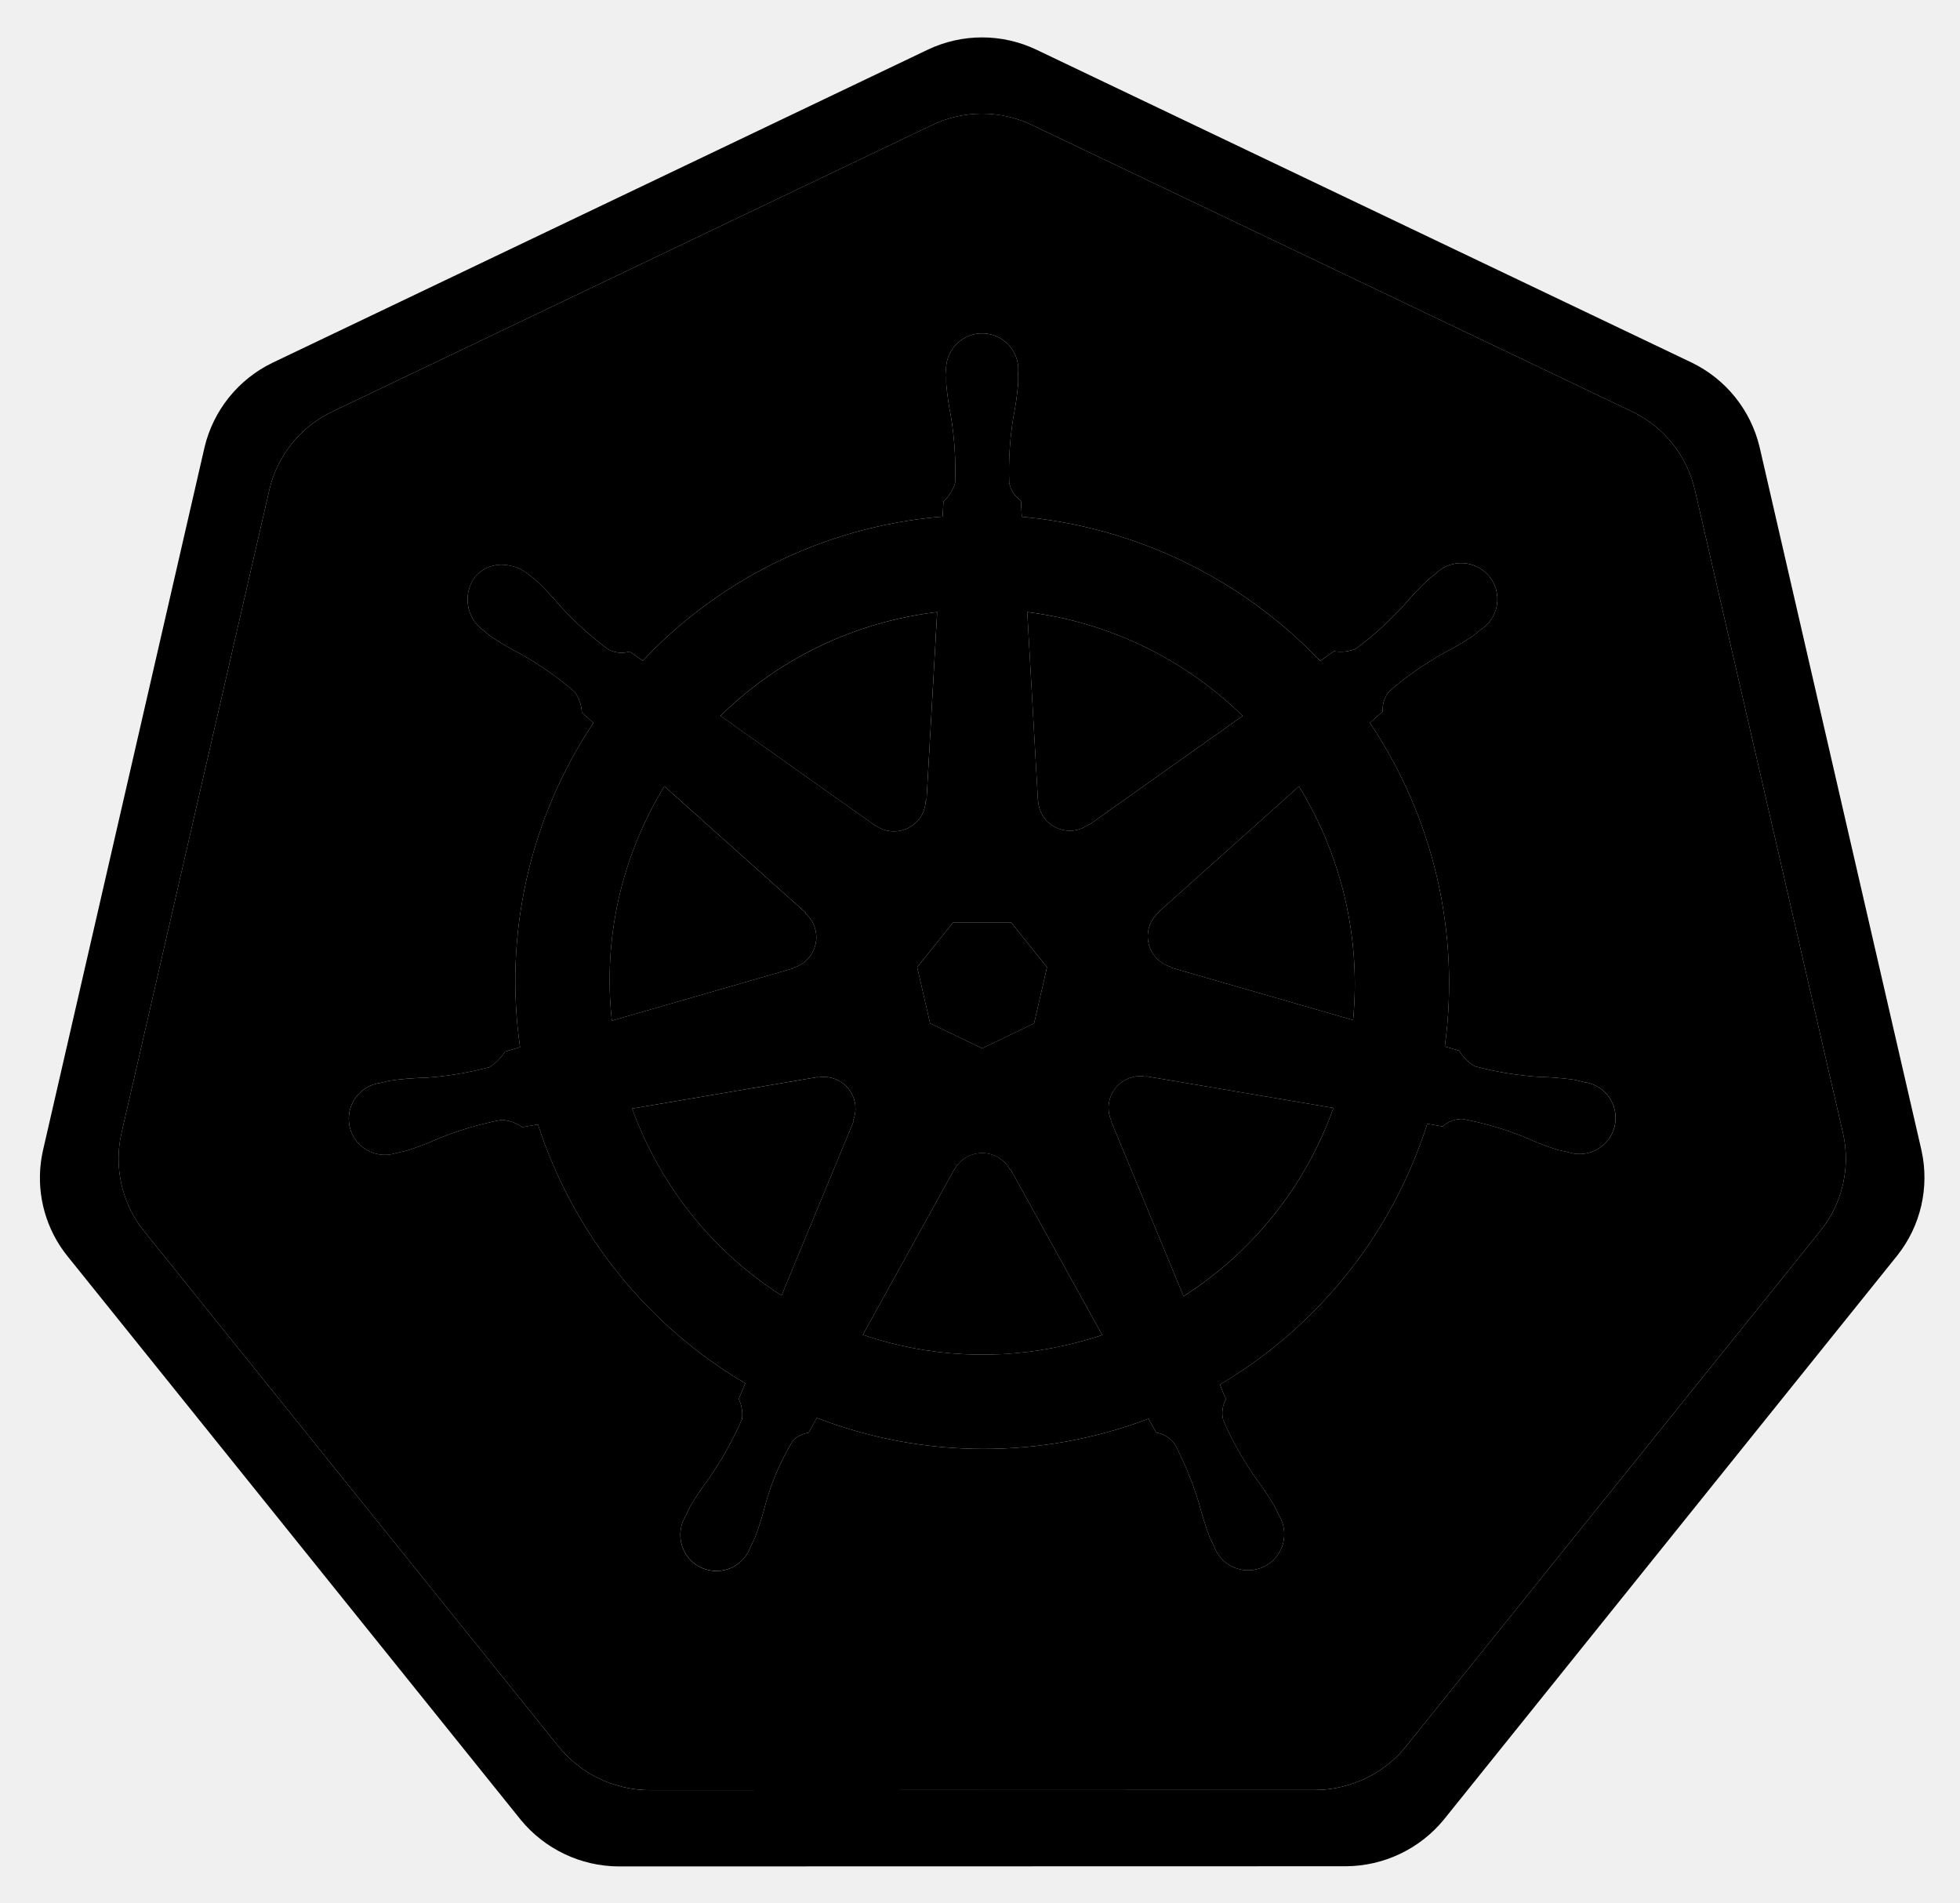
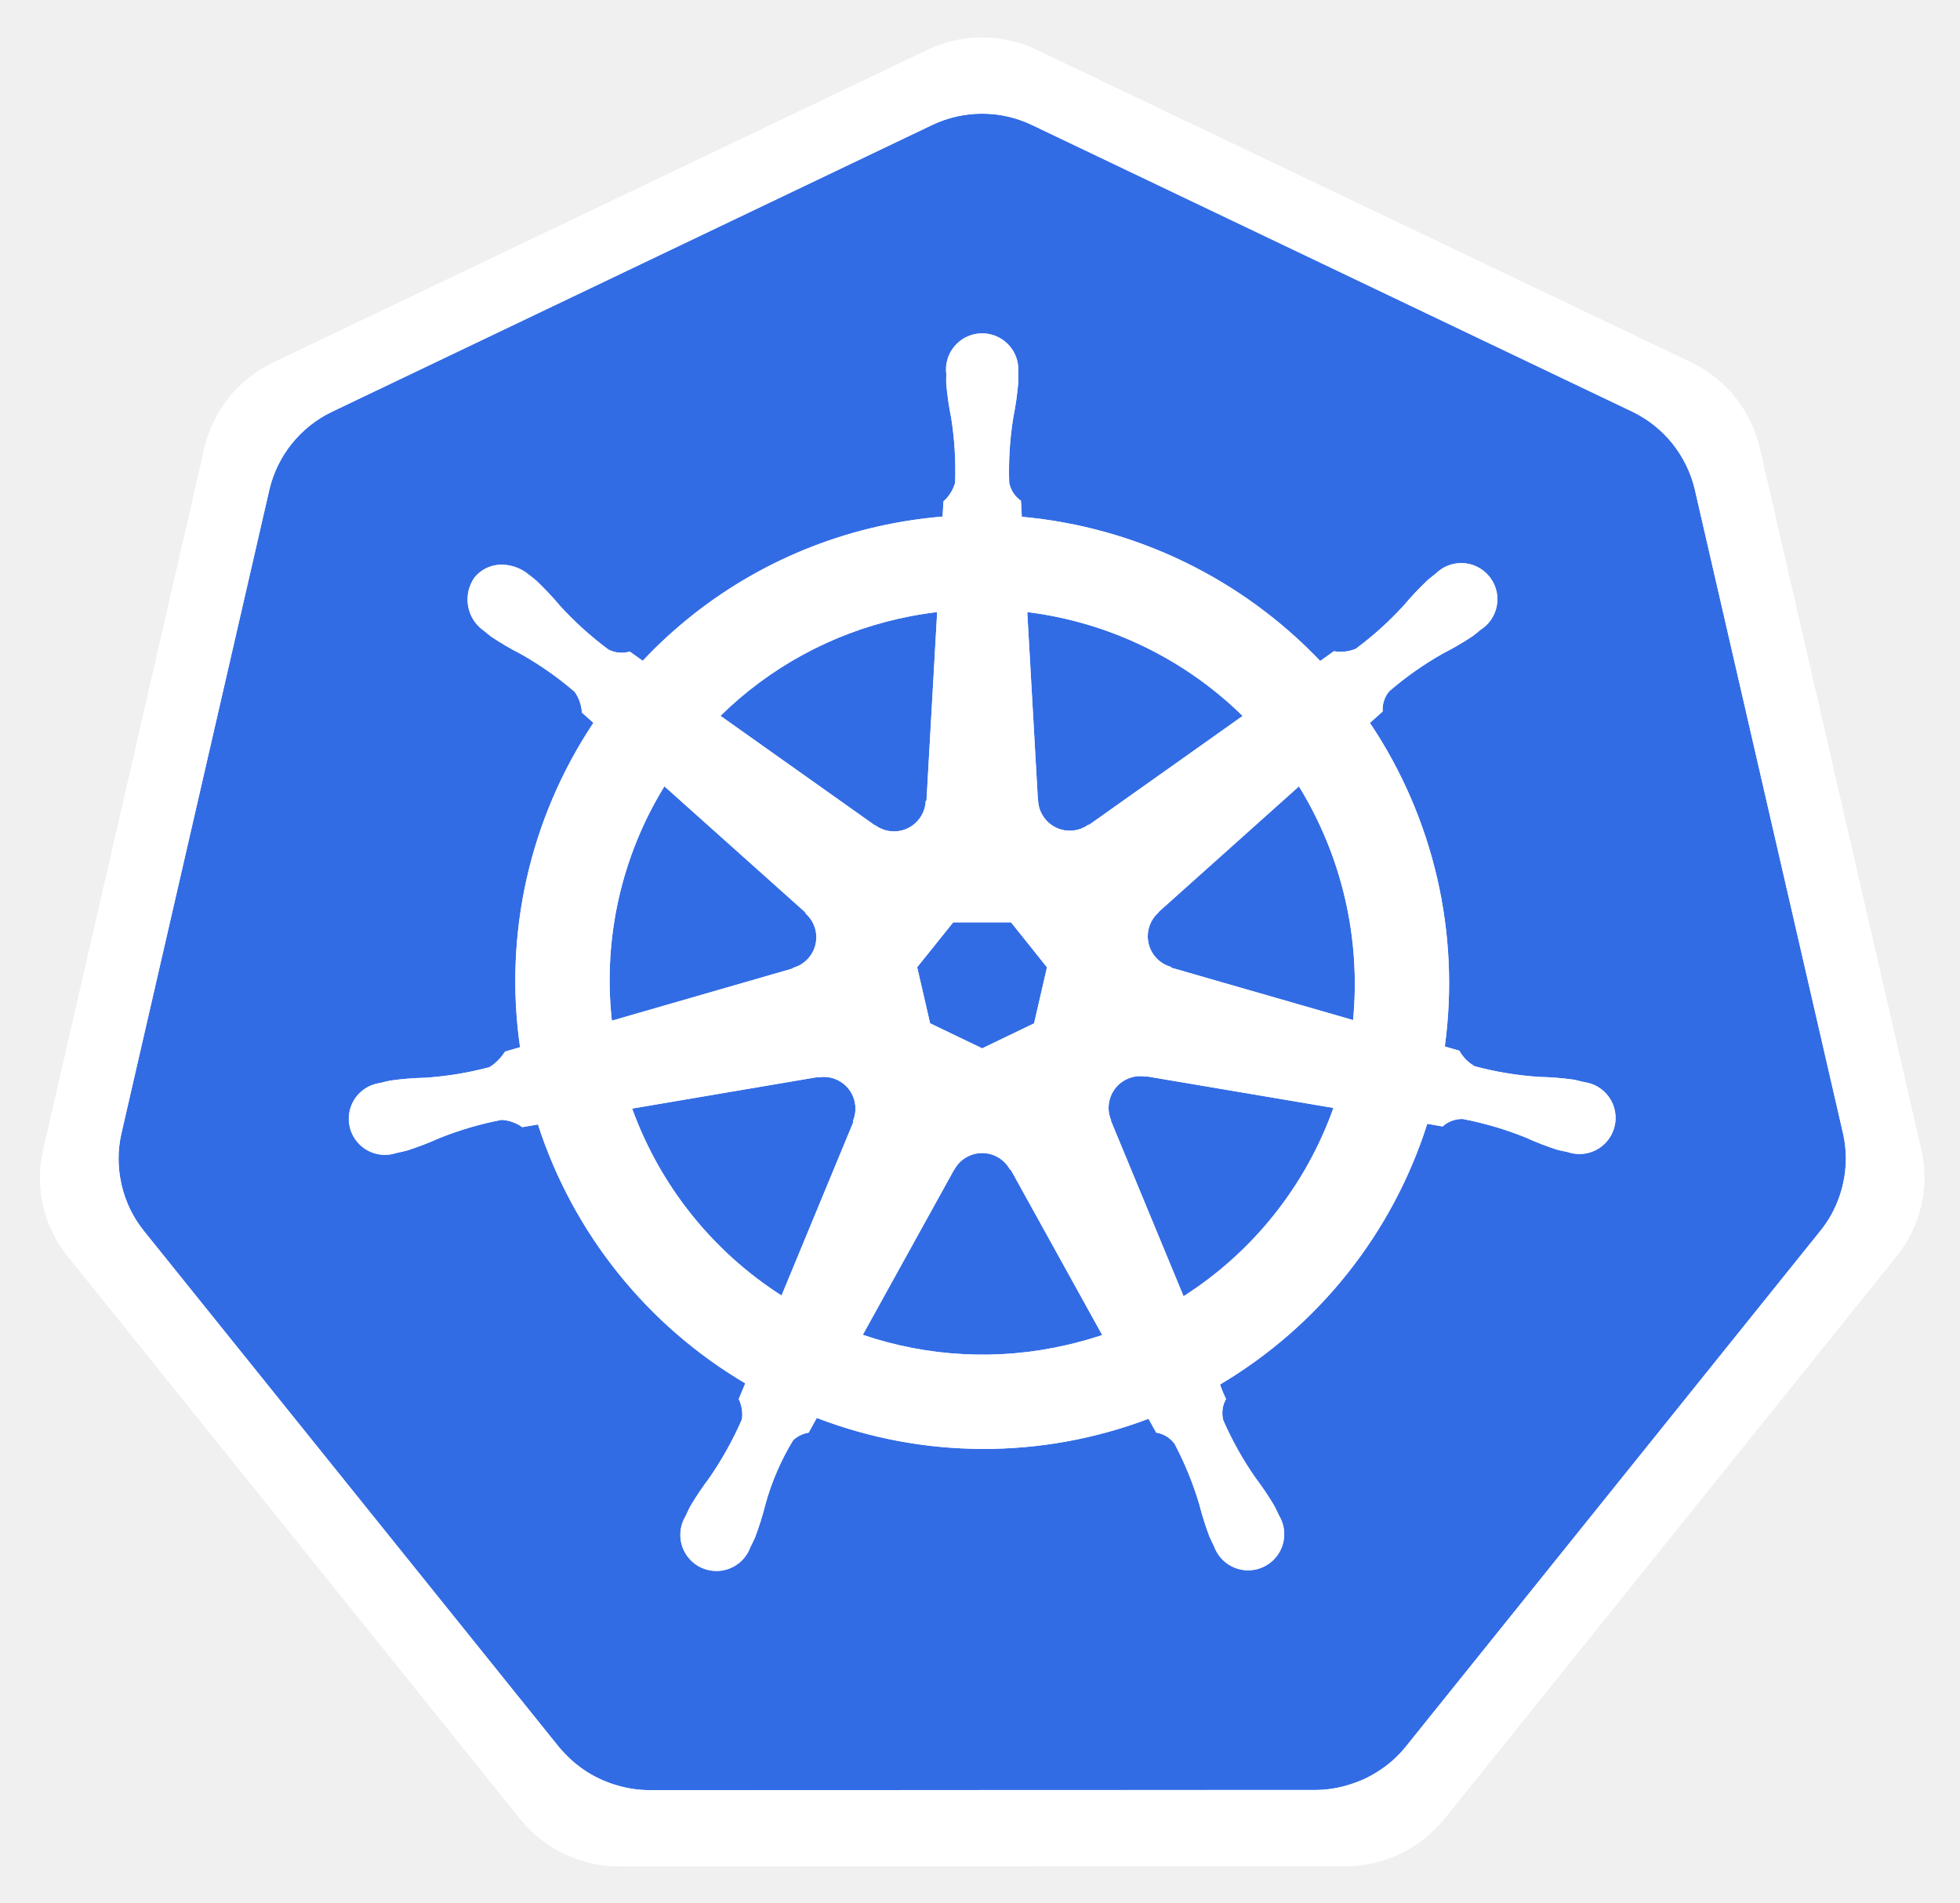
<svg xmlns="http://www.w3.org/2000/svg" role="img" viewBox="-0.17 0.08 230.10 223.35">
-   <defs />
+   <defs>
+     <style>.cls-1{fill:#fff}.cls-2{fill:#326ce5}</style>
+   </defs>
  <path d="M134.358 126.466a3.59 3.59 0 0 0-.855-.065 3.685 3.685 0 0 0-1.425.37 3.725 3.725 0 0 0-1.803 4.825l-.026.037 8.528 20.603a43.53 43.53 0 0 0 17.595-22.102l-21.976-3.714zm-34.194 2.92a3.72 3.72 0 0 0-3.568-2.894 3.656 3.656 0 0 0-.733.065l-.037-.045-21.785 3.698a43.695 43.695 0 0 0 17.54 21.946l8.442-20.4-.066-.08a3.683 3.683 0 0 0 .207-2.29zm18.245 8a3.718 3.718 0 0 0-6.557.008h-.018l-10.713 19.372a43.637 43.637 0 0 0 23.815 1.225q2.197-.5 4.292-1.2l-10.738-19.406zm33.914-45l-16.483 14.753.009.047a3.725 3.725 0 0 0 1.46 6.395l.02.089 21.35 6.15a44.278 44.278 0 0 0-6.356-27.432zM121.7 94.039a3.725 3.725 0 0 0 5.913 2.84l.065.027 18.036-12.788a43.85 43.85 0 0 0-25.287-12.19l1.253 22.105zm-19.1 2.921a3.72 3.72 0 0 0 5.904-2.85l.092-.043 1.253-22.14a44.682 44.682 0 0 0-4.501.776 43.467 43.467 0 0 0-20.937 11.409l18.154 12.869zm-9.678 16.729a3.72 3.72 0 0 0 1.462-6.396l.018-.088-16.574-14.824a43.454 43.454 0 0 0-6.168 27.51l21.245-6.13zm16.098 6.512l6.114 2.94 6.096-2.934 1.514-6.581-4.219-5.276h-6.79l-4.231 5.268z" class="cls-2" />
  <path d="M216.208 133.167l-17.422-75.675a13.602 13.602 0 0 0-7.293-9.073l-70.521-33.67a13.589 13.589 0 0 0-11.705 0L38.76 48.437a13.598 13.598 0 0 0-7.295 9.072l-17.394 75.673a13.315 13.315 0 0 0-.004 5.81 13.506 13.506 0 0 0 .491 1.718 13.1 13.1 0 0 0 1.343 2.726c.239.365.491.72.765 1.064l48.804 60.678c.213.264.448.505.681.75a13.423 13.423 0 0 0 2.574 2.133 13.924 13.924 0 0 0 3.857 1.677 13.298 13.298 0 0 0 3.43.473h.759l77.504-.018a12.993 12.993 0 0 0 1.41-.083 13.47 13.47 0 0 0 1.989-.378 13.872 13.872 0 0 0 1.381-.442c.353-.135.705-.27 1.045-.433a13.941 13.941 0 0 0 1.479-.822 13.303 13.303 0 0 0 3.237-2.865l1.488-1.85 47.299-58.84a13.185 13.185 0 0 0 2.108-3.785 13.67 13.67 0 0 0 .5-1.724 13.282 13.282 0 0 0-.004-5.81zm-73.147 29.432a14.516 14.516 0 0 0 .703 1.703 3.314 3.314 0 0 0-.327 2.49 39.372 39.372 0 0 0 3.742 6.7 35.06 35.06 0 0 1 2.263 3.364c.17.315.392.803.553 1.136a4.24 4.24 0 1 1-7.63 3.607c-.161-.33-.385-.77-.522-1.082a35.275 35.275 0 0 1-1.225-3.868 39.305 39.305 0 0 0-2.896-7.097 3.335 3.335 0 0 0-2.154-1.307c-.135-.233-.635-1.15-.903-1.623a54.617 54.617 0 0 1-38.948-.1l-.955 1.73a3.429 3.429 0 0 0-1.819.887 29.517 29.517 0 0 0-3.268 7.582 34.9 34.9 0 0 1-1.218 3.868c-.135.31-.361.744-.522 1.073v.009l-.007.008a4.238 4.238 0 1 1-7.619-3.616c.159-.335.372-.82.54-1.135a35.177 35.177 0 0 1 2.262-3.373 41.228 41.228 0 0 0 3.82-6.866 4.188 4.188 0 0 0-.376-2.387l.768-1.84a54.922 54.922 0 0 1-24.338-30.387l-1.839.313a4.68 4.68 0 0 0-2.428-.855 39.524 39.524 0 0 0-7.356 2.165 35.589 35.589 0 0 1-3.787 1.45c-.305.084-.745.168-1.093.244-.028.01-.052.022-.08.029a.605.605 0 0 1-.065.006 4.236 4.236 0 1 1-1.874-8.224l.061-.015.037-.01c.353-.083.805-.2 1.127-.262a35.27 35.27 0 0 1 4.05-.326 39.388 39.388 0 0 0 7.564-1.242 5.835 5.835 0 0 0 1.814-1.83l1.767-.516a54.613 54.613 0 0 1 8.613-38.073l-1.353-1.206a4.688 4.688 0 0 0-.848-2.436 39.366 39.366 0 0 0-6.277-4.41 35.25 35.25 0 0 1-3.499-2.046c-.256-.191-.596-.478-.874-.704l-.063-.044a4.473 4.473 0 0 1-1.038-6.222 4.066 4.066 0 0 1 3.363-1.488 5.03 5.03 0 0 1 2.942 1.11c.287.225.68.526.935.745a35.253 35.253 0 0 1 2.78 2.95 39.383 39.383 0 0 0 5.69 5.142 3.333 3.333 0 0 0 2.507.243q.754.55 1.522 1.082A54.289 54.289 0 0 1 102.86 61.89a55.052 55.052 0 0 1 7.63-1.173l.1-1.784a4.6 4.6 0 0 0 1.37-2.184 39.476 39.476 0 0 0-.47-7.654 35.466 35.466 0 0 1-.576-4.014c-.011-.307.006-.731.01-1.081 0-.04-.01-.08-.01-.118a4.242 4.242 0 1 1 8.441-.004c0 .37.022.86.009 1.2a35.109 35.109 0 0 1-.579 4.013 39.533 39.533 0 0 0-.478 7.656 3.344 3.344 0 0 0 1.379 2.11c.015.305.065 1.323.102 1.884a55.309 55.309 0 0 1 35.032 16.927l1.606-1.147a4.69 4.69 0 0 0 2.56-.278 39.532 39.532 0 0 0 5.69-5.148 35.004 35.004 0 0 1 2.787-2.95c.259-.222.65-.52.936-.746a4.242 4.242 0 1 1 5.258 6.598c-.283.229-.657.548-.929.75a35.095 35.095 0 0 1-3.507 2.046 39.495 39.495 0 0 0-6.277 4.41 3.337 3.337 0 0 0-.792 2.39c-.235.216-1.06.947-1.497 1.343a54.837 54.837 0 0 1 8.792 37.983l1.704.496a4.745 4.745 0 0 0 1.82 1.83 39.464 39.464 0 0 0 7.568 1.246 35.64 35.64 0 0 1 4.046.324c.355.065.868.207 1.23.29a4.236 4.236 0 1 1-1.878 8.223l-.061-.008c-.028-.007-.054-.022-.083-.03-.348-.075-.785-.151-1.09-.231a35.14 35.14 0 0 1-3.785-1.462 39.477 39.477 0 0 0-7.363-2.165 3.337 3.337 0 0 0-2.362.877q-.9-.171-1.804-.316a54.92 54.92 0 0 1-24.328 30.605z" class="cls-2" />
  <path d="M225.407 135.107L206.4 52.547a14.838 14.838 0 0 0-7.958-9.9l-76.935-36.73a14.825 14.825 0 0 0-12.771 0L31.808 42.669a14.838 14.838 0 0 0-7.961 9.895L4.873 135.129a14.668 14.668 0 0 0 1.995 11.185c.261.4.538.788.838 1.162l53.246 66.205a14.98 14.98 0 0 0 11.499 5.487l85.387-.02a14.986 14.986 0 0 0 11.5-5.48l53.227-66.211a14.72 14.72 0 0 0 2.842-12.347zm-9.197 3.866a13.677 13.677 0 0 1-.498 1.723 13.184 13.184 0 0 1-2.11 3.786l-47.299 58.838-1.486 1.852a13.305 13.305 0 0 1-3.24 2.865 13.945 13.945 0 0 1-1.474.822q-.513.237-1.045.43a13.873 13.873 0 0 1-1.383.445 13.473 13.473 0 0 1-1.989.379 12.988 12.988 0 0 1-1.41.082l-77.504.018h-.76a13.298 13.298 0 0 1-3.429-.472 13.925 13.925 0 0 1-3.855-1.679 13.424 13.424 0 0 1-2.576-2.132c-.233-.246-.468-.487-.68-.75l-48.805-60.679q-.408-.514-.765-1.066a13.102 13.102 0 0 1-1.343-2.726 13.505 13.505 0 0 1-.491-1.719 13.315 13.315 0 0 1 .004-5.809l17.394-75.675a13.598 13.598 0 0 1 7.295-9.07l70.508-33.685a13.589 13.589 0 0 1 11.705 0l70.519 33.67a13.602 13.602 0 0 1 7.293 9.073l17.422 75.674a13.282 13.282 0 0 1 .002 5.807z" class="cls-1" />
  <path d="M185.814 127.106c-.36-.083-.874-.225-1.227-.29a35.642 35.642 0 0 0-4.046-.326 39.464 39.464 0 0 1-7.57-1.242 4.745 4.745 0 0 1-1.82-1.832l-1.704-.496a54.837 54.837 0 0 0-8.79-37.983c.436-.396 1.262-1.127 1.495-1.342a3.338 3.338 0 0 1 .792-2.39 39.495 39.495 0 0 1 6.277-4.41 35.095 35.095 0 0 0 3.507-2.046c.272-.202.644-.522.929-.75a4.242 4.242 0 1 0-5.256-6.6c-.288.227-.68.525-.936.747a35.004 35.004 0 0 0-2.789 2.95 39.533 39.533 0 0 1-5.69 5.148 4.69 4.69 0 0 1-2.56.278l-1.606 1.147a55.309 55.309 0 0 0-35.032-16.927c-.039-.561-.087-1.577-.102-1.884a3.344 3.344 0 0 1-1.377-2.11 39.533 39.533 0 0 1 .478-7.656 35.112 35.112 0 0 0 .575-4.012c.013-.34-.007-.834-.007-1.201a4.242 4.242 0 1 0-8.441.004c0 .04.009.078.01.118-.004.35-.021.774-.01 1.08a35.476 35.476 0 0 0 .576 4.015 39.475 39.475 0 0 1 .47 7.654 4.601 4.601 0 0 1-1.37 2.182l-.1 1.786a55.052 55.052 0 0 0-7.63 1.173 54.289 54.289 0 0 0-27.574 15.754q-.77-.531-1.526-1.082a3.333 3.333 0 0 1-2.506-.243 39.383 39.383 0 0 1-5.69-5.141 35.255 35.255 0 0 0-2.777-2.95c-.257-.22-.65-.52-.938-.75a5.03 5.03 0 0 0-2.942-1.11 4.066 4.066 0 0 0-3.363 1.49 4.473 4.473 0 0 0 1.038 6.222l.065.046c.276.226.616.515.872.702a35.256 35.256 0 0 0 3.499 2.048 39.367 39.367 0 0 1 6.276 4.412 4.69 4.69 0 0 1 .849 2.434l1.351 1.208a54.613 54.613 0 0 0-8.611 38.073l-1.767.514a5.835 5.835 0 0 1-1.814 1.827 39.39 39.39 0 0 1-7.565 1.247 35.266 35.266 0 0 0-4.049.326c-.324.06-.774.174-1.127.262l-.037.008-.06.018a4.236 4.236 0 1 0 1.875 8.224l.063-.01c.028-.006.052-.02.08-.025.348-.08.786-.163 1.092-.246a35.59 35.59 0 0 0 3.786-1.451 39.527 39.527 0 0 1 7.358-2.165 4.68 4.68 0 0 1 2.426.857l1.84-.315a54.922 54.922 0 0 0 24.34 30.387l-.769 1.84a4.188 4.188 0 0 1 .377 2.387 41.228 41.228 0 0 1-3.82 6.864 35.183 35.183 0 0 0-2.263 3.372c-.168.318-.381.805-.542 1.138a4.238 4.238 0 1 0 7.621 3.616l.007-.008v-.01c.16-.33.387-.763.522-1.072a34.903 34.903 0 0 0 1.218-3.868 29.517 29.517 0 0 1 3.268-7.582 3.43 3.43 0 0 1 1.819-.888l.957-1.73a54.617 54.617 0 0 0 38.946.099c.268.478.768 1.392.9 1.623a3.335 3.335 0 0 1 2.155 1.31 39.306 39.306 0 0 1 2.898 7.096 35.275 35.275 0 0 0 1.225 3.868c.137.312.36.75.522 1.082a4.24 4.24 0 1 0 7.63-3.607c-.161-.333-.383-.82-.55-1.136a35.06 35.06 0 0 0-2.263-3.364 39.372 39.372 0 0 1-3.742-6.7 3.314 3.314 0 0 1 .324-2.49 14.519 14.519 0 0 1-.703-1.703 54.92 54.92 0 0 0 24.328-30.605c.546.087 1.497.253 1.806.316a3.337 3.337 0 0 1 2.36-.877 39.476 39.476 0 0 1 7.36 2.165 35.135 35.135 0 0 0 3.788 1.462c.305.08.74.156 1.09.233.029.008.055.02.083.028l.06.009a4.236 4.236 0 1 0 1.878-8.224zm-40.1-42.987l-18.037 12.787-.063-.03a3.723 3.723 0 0 1-5.913-2.838l-.02-.01-1.253-22.103a43.85 43.85 0 0 1 25.285 12.194zm-33.978 24.228h6.788l4.22 5.276-1.513 6.58-6.096 2.934-6.114-2.94-1.516-6.583zm-6.386-35.648a44.672 44.672 0 0 1 4.503-.774l-1.255 22.137-.092.044a3.72 3.72 0 0 1-5.904 2.852l-.035.02-18.154-12.872a43.467 43.467 0 0 1 20.937-11.407zm-27.52 19.68l16.574 14.824-.018.09a3.72 3.72 0 0 1-1.462 6.395l-.017.072-21.245 6.13a43.454 43.454 0 0 1 6.168-27.51zm22.191 39.38l-8.441 20.397a43.696 43.696 0 0 1-17.536-21.948l21.783-3.7.037.049a3.655 3.655 0 0 1 .73-.065 3.72 3.72 0 0 1 3.364 5.185zm24.916 26.23a43.637 43.637 0 0 1-23.815-1.223l10.713-19.372h.018a3.725 3.725 0 0 1 6.557-.006h.08l10.74 19.404q-2.091.698-4.293 1.199zm13.841-5.751l-8.528-20.605.026-.037a3.725 3.725 0 0 1 1.803-4.823 3.685 3.685 0 0 1 1.425-.37 3.59 3.59 0 0 1 .855.063l.037-.046 21.977 3.714a43.53 43.53 0 0 1-17.595 22.105zm19.903-32.42l-21.352-6.15-.02-.09a3.725 3.725 0 0 1-1.46-6.395l-.008-.043 16.482-14.751a44.279 44.279 0 0 1 6.357 27.43z" class="cls-1" />
</svg>
